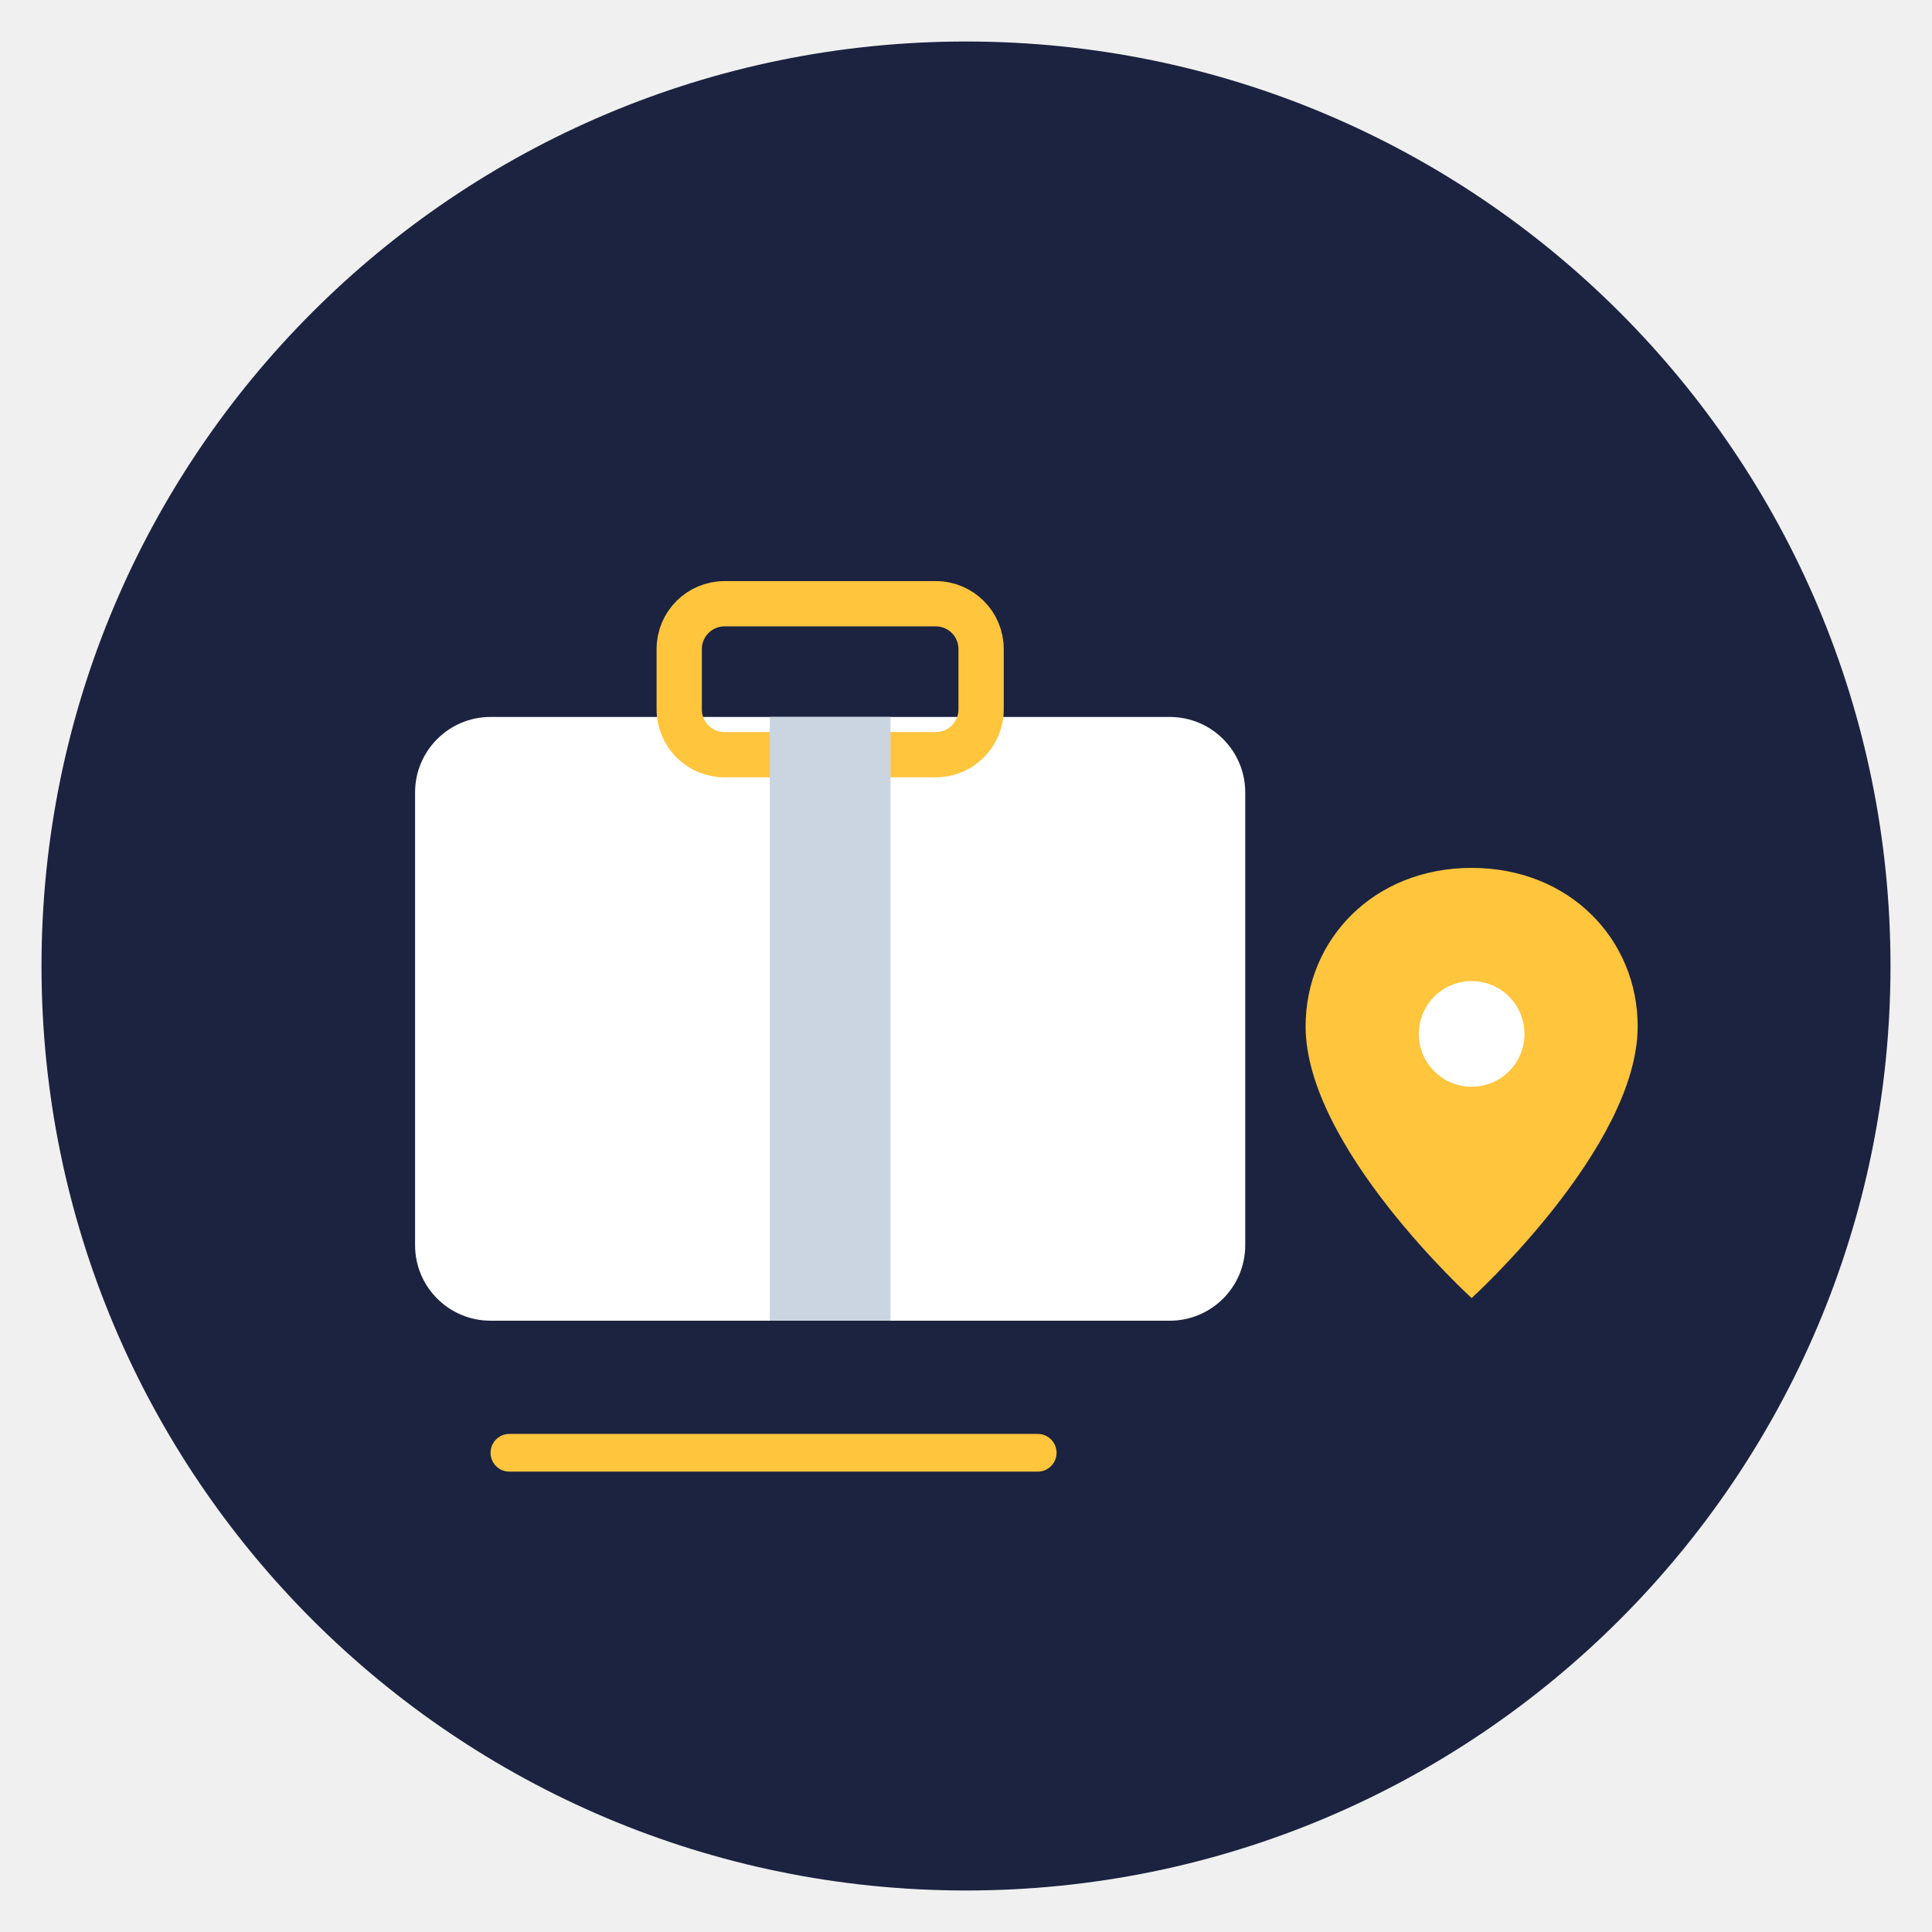
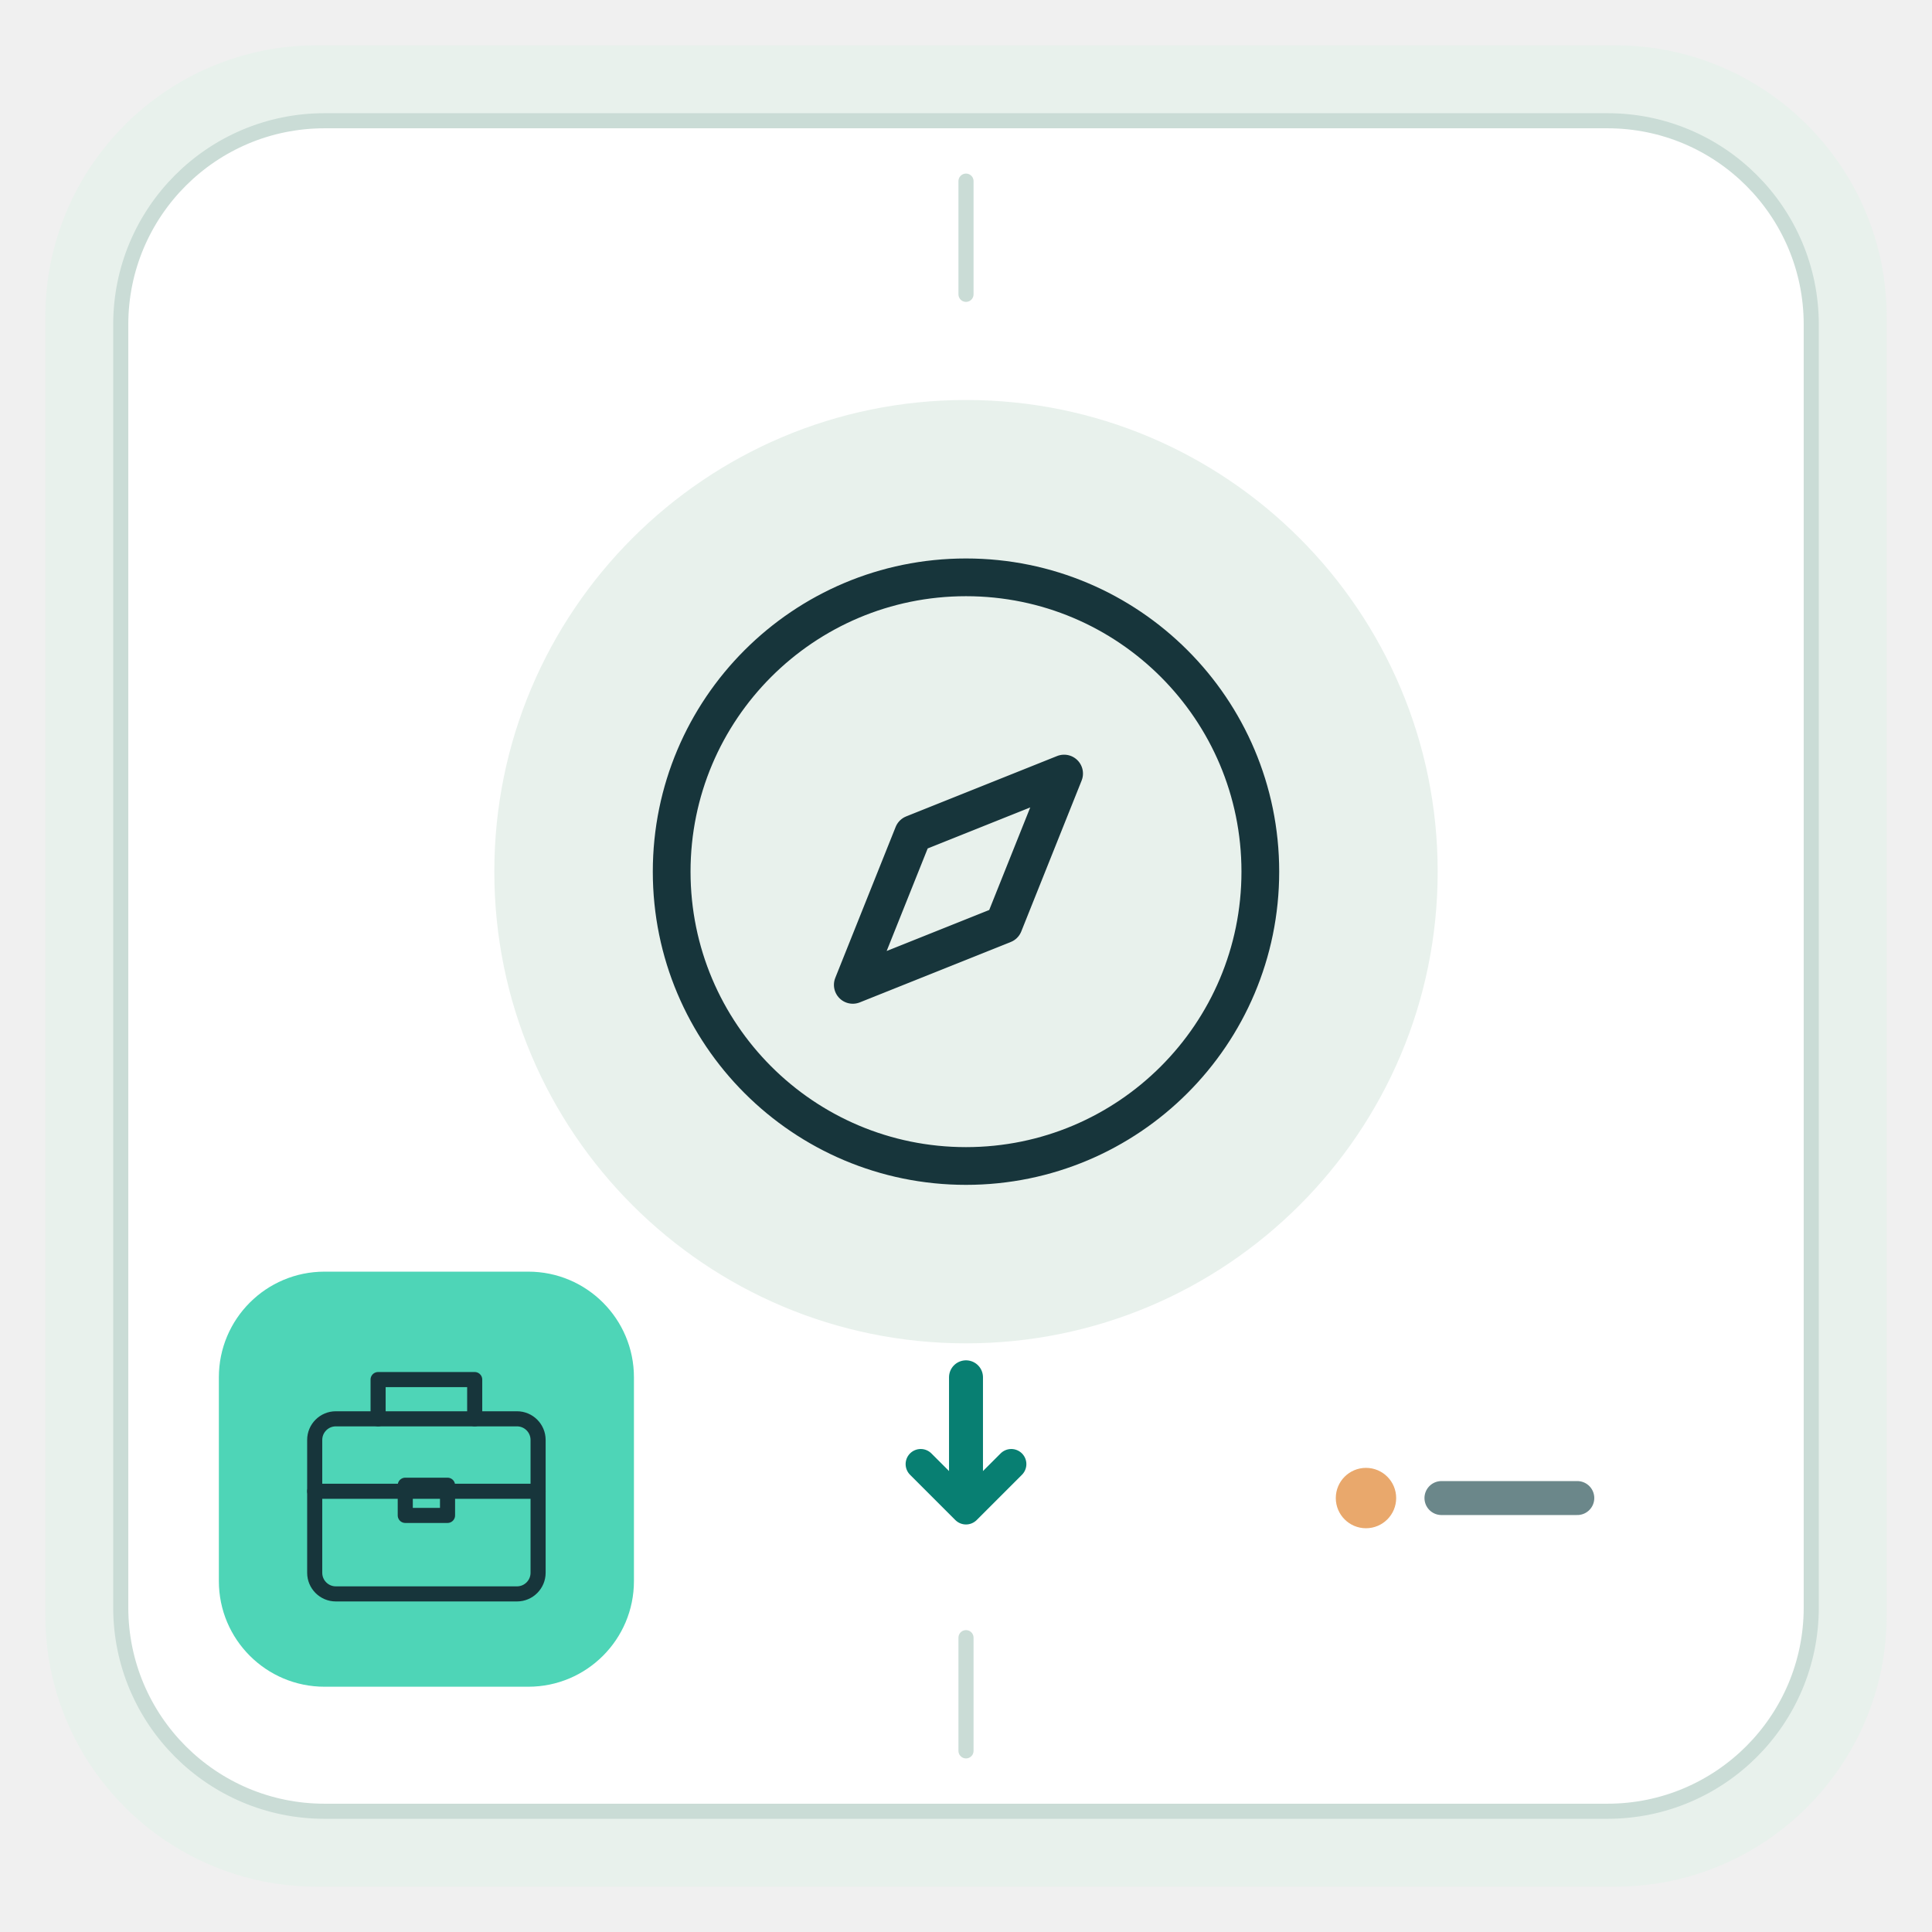
<svg xmlns="http://www.w3.org/2000/svg" viewBox="0 0 512 512" role="img" aria-labelledby="title description">
-   <circle cx="256" cy="256" r="245" fill="#1B2340" />
-   <rect x="110" y="190" width="220" height="160" rx="20" fill="#FFFFFF" />
-   <rect x="180" y="160" width="80" height="40" rx="12" fill="none" stroke="#FFC53D" stroke-width="12" />
-   <rect x="204" y="190" width="32" height="160" fill="#CBD5E1" />
-   <rect x="130" y="380" width="150" height="10" rx="5" fill="#FFC53D" />
-   <path d="M390 230c-26 0-44 19-44 42 0 32 44 72 44 72s44-40 44-72c0-23-18-42-44-42z" fill="#FFC53D" />
-   <circle cx="390" cy="274" r="14" fill="#FFFFFF" />
+   <rect x="12" y="12" width="488" height="488" rx="72" fill="#E8F1EC" />
+   <rect x="32" y="32" width="448" height="448" rx="54" fill="#FFFFFF" stroke="#CADCD6" stroke-width="4" />
+   <path d="M256 48v30M256 434v30" stroke="#CADCD6" stroke-width="4" stroke-linecap="round" />
+   <circle cx="256" cy="231" r="125" fill="#E8F1EC" />
+   <g transform="translate(156 131) scale(2.00)" fill="none" stroke="#17353B" stroke-width="5" stroke-linecap="round" stroke-linejoin="round">
+     <circle cx="50" cy="50" r="39" />
+     <path d="m63 37-8 20-20 8 8-20z" />
+   </g>
+   <path d="M256 365v34" stroke="#087F72" stroke-width="9" stroke-linecap="round" />
+   <path d="m244 388 12 12 12-12" fill="none" stroke="#087F72" stroke-width="8" stroke-linecap="round" stroke-linejoin="round" />
+   <rect x="58" y="337" width="110" height="110" rx="28" fill="#4ED5B7" />
+   <g transform="translate(73 352) scale(0.80)" fill="none" stroke="#17353B" stroke-width="5" stroke-linecap="round" stroke-linejoin="round">
+     <rect x="13" y="30" width="74" height="58" rx="7" />
+     <path d="M34 30V17h32v13M13 54h74M43 52h14v10H43z" />
+   </g>
+   <circle cx="362" cy="397" r="8" fill="#E9A86C" />
+   <path d="M382 397h36" stroke="#6B878A" stroke-width="9" stroke-linecap="round" />
</svg>
